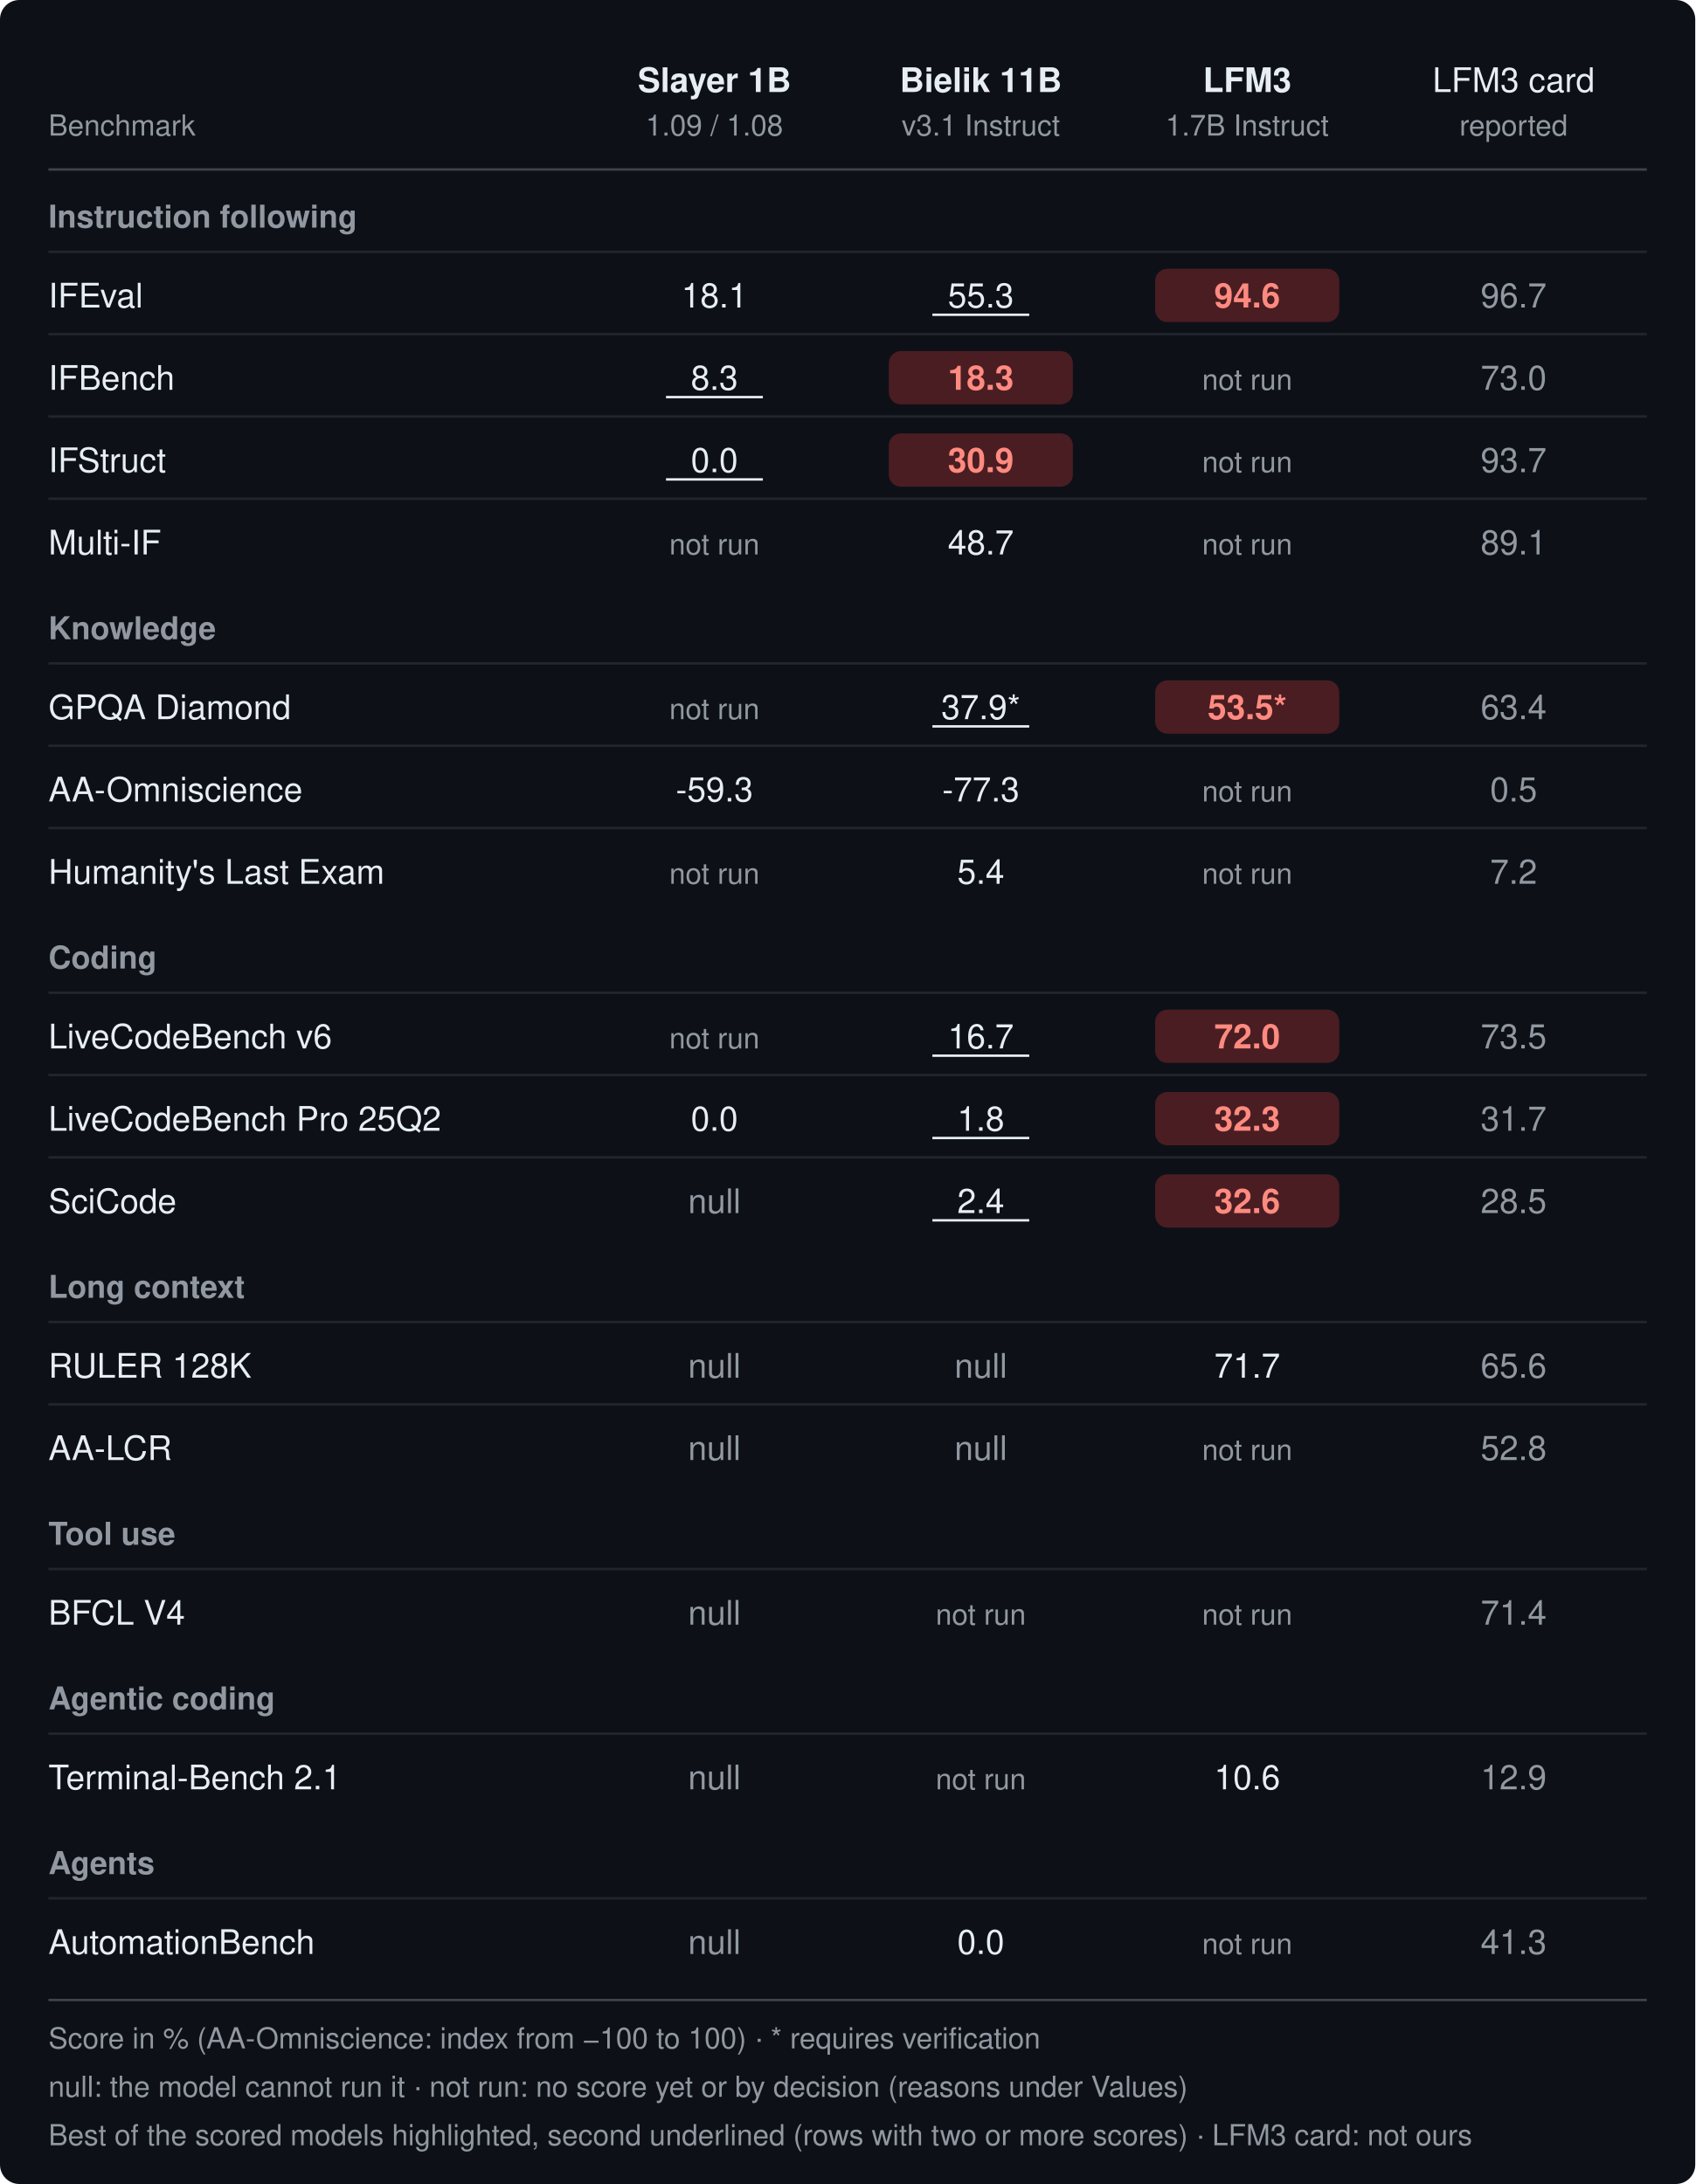
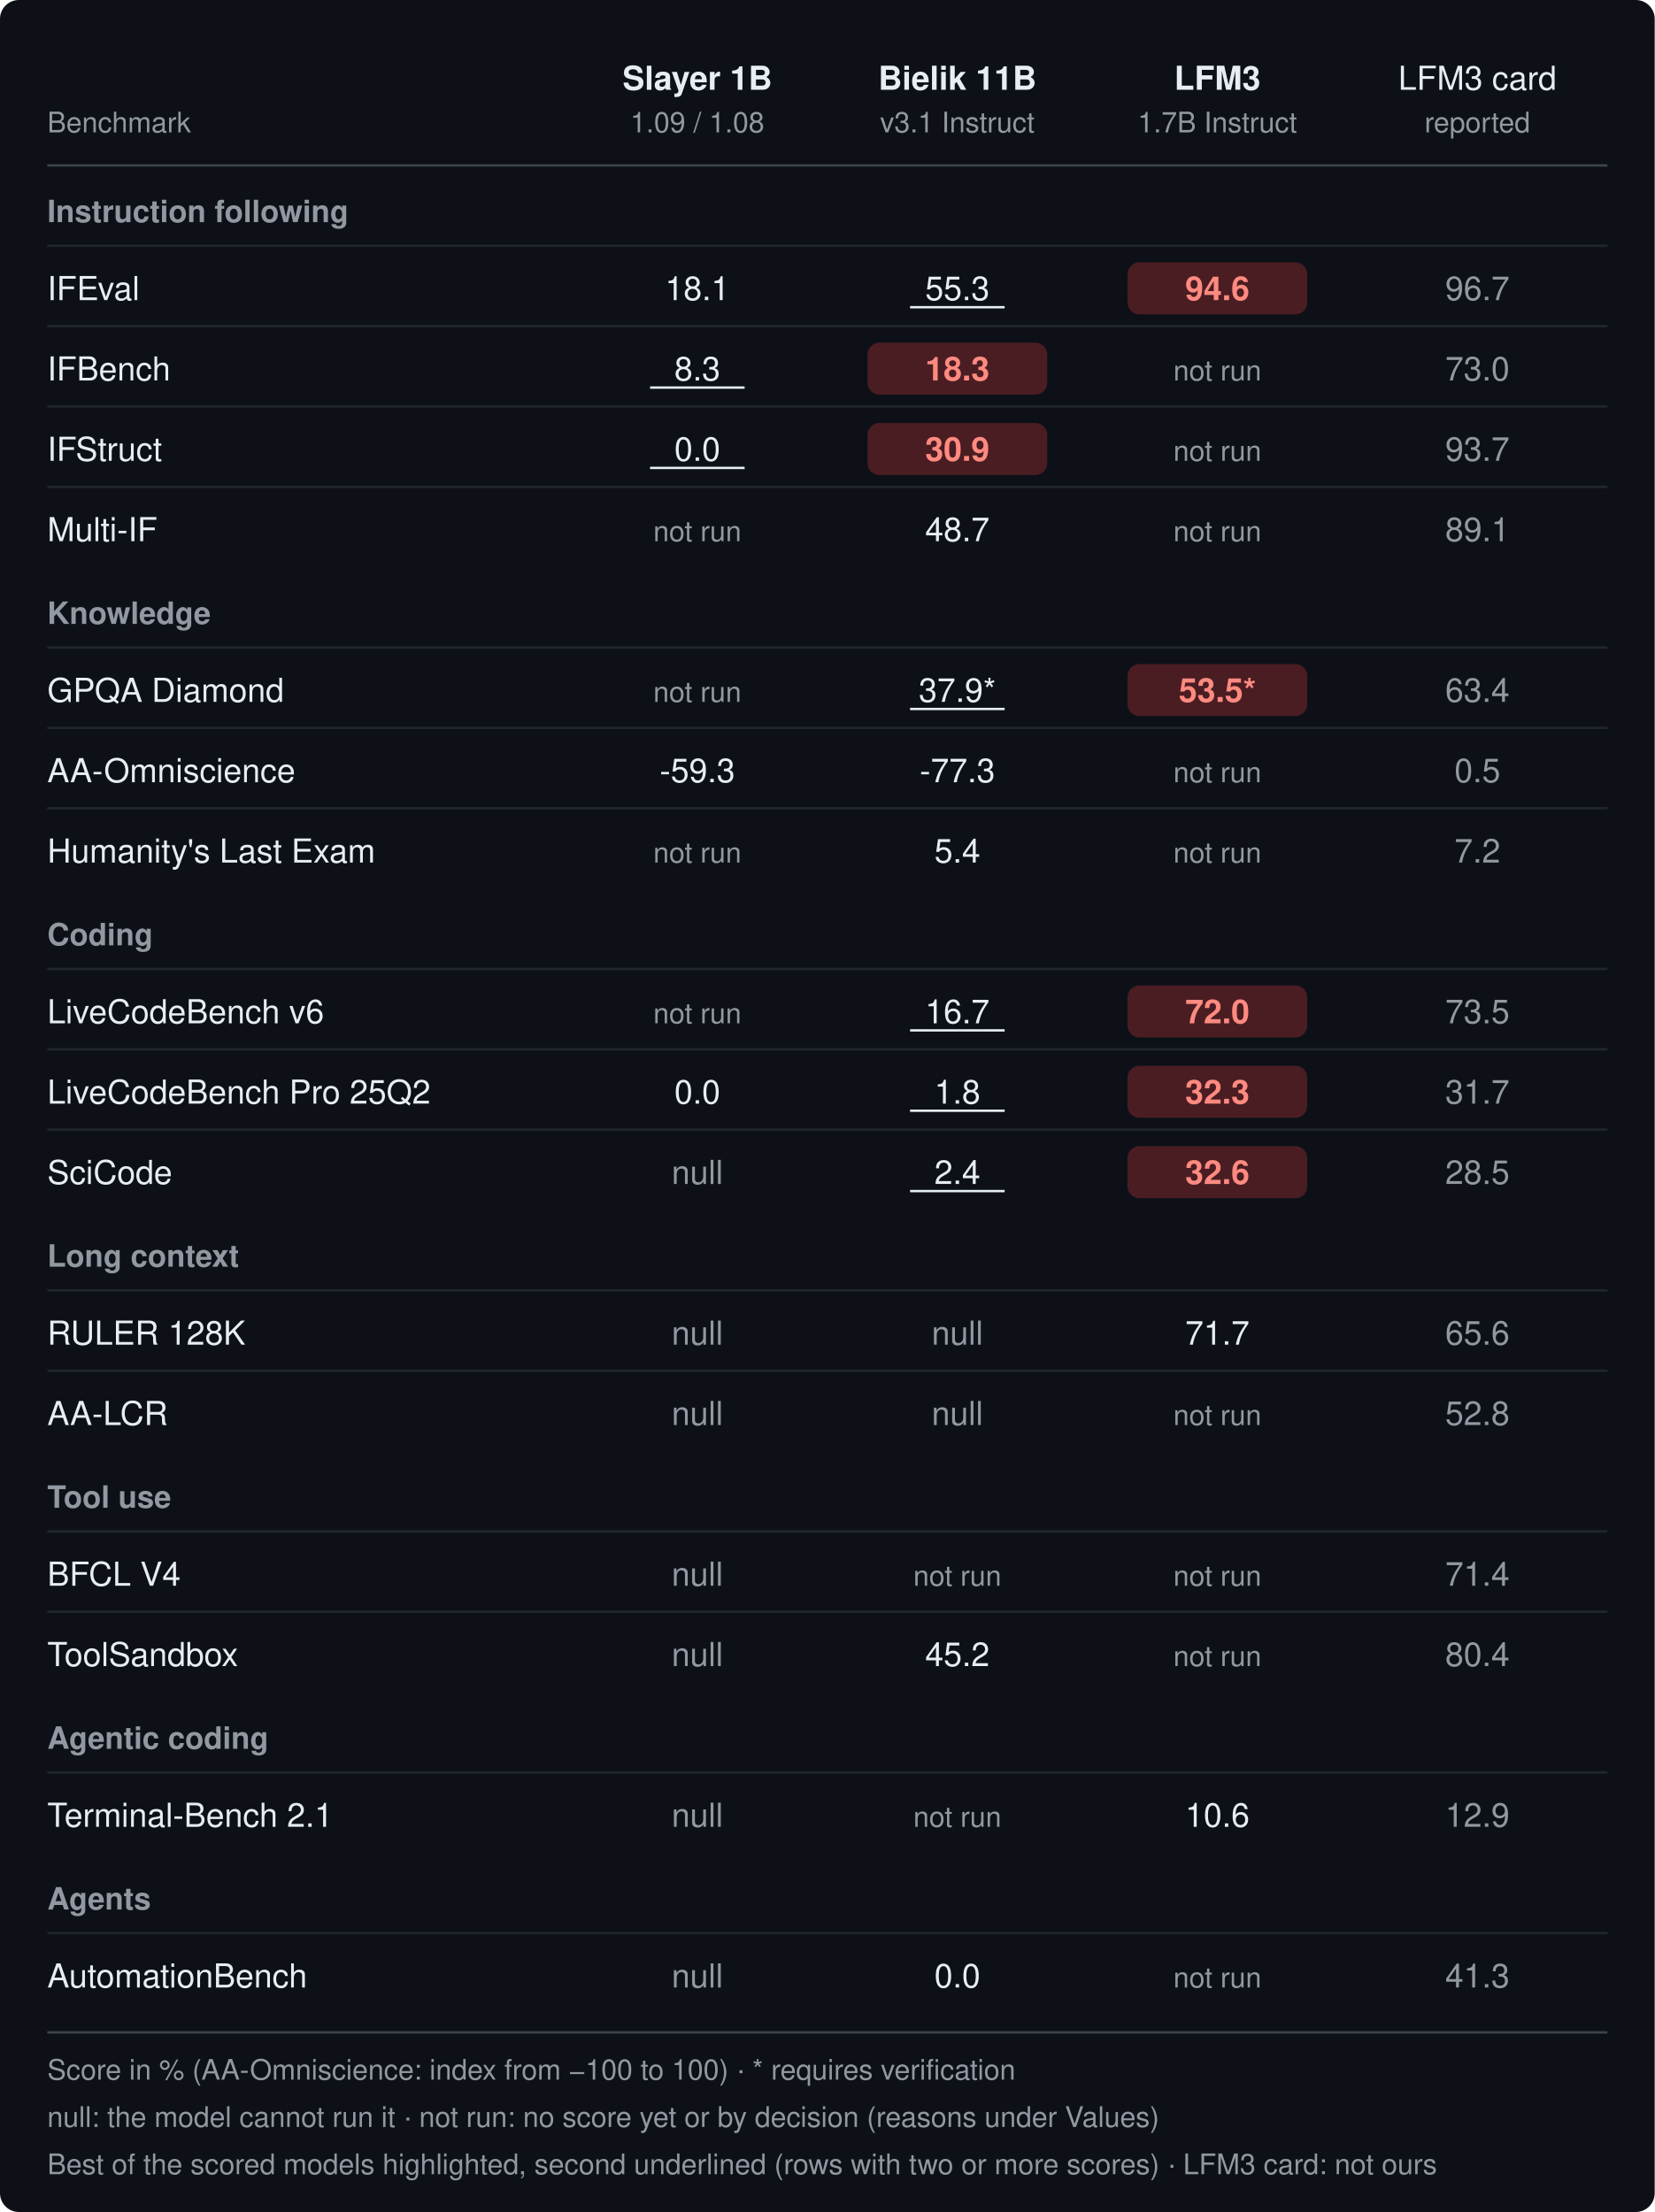
- <svg xmlns="http://www.w3.org/2000/svg" width="700" height="902" viewBox="0 0 700 902" font-family="-apple-system, BlinkMacSystemFont, 'Segoe UI', Helvetica, Arial, sans-serif" font-size="14" fill="#e6edf3">
-   <rect width="700" height="902" rx="8" fill="#0d1117" />
+ <svg xmlns="http://www.w3.org/2000/svg" width="700" height="936" viewBox="0 0 700 936" font-family="-apple-system, BlinkMacSystemFont, 'Segoe UI', Helvetica, Arial, sans-serif" font-size="14" fill="#e6edf3">
+   <rect width="700" height="936" rx="8" fill="#0d1117" />
  <text x="295.0" y="38" text-anchor="middle" font-weight="600">Slayer 1B</text>
  <text x="295.0" y="56" text-anchor="middle" font-size="12" fill="#9198a1">1.09 / 1.08</text>
  <text x="405.0" y="38" text-anchor="middle" font-weight="600">Bielik 11B</text>
  <text x="405.0" y="56" text-anchor="middle" font-size="12" fill="#9198a1">v3.1 Instruct</text>
  <text x="515.0" y="38" text-anchor="middle" font-weight="600">LFM3</text>
  <text x="515.0" y="56" text-anchor="middle" font-size="12" fill="#9198a1">1.7B Instruct</text>
  <text x="625.0" y="38" text-anchor="middle" font-weight="400">LFM3 card</text>
  <text x="625.0" y="56" text-anchor="middle" font-size="12" fill="#9198a1">reported</text>
  <text x="20" y="56" font-size="12" fill="#9198a1">Benchmark</text>
  <line x1="20" x2="680" y1="70" y2="70" stroke="#3d444d" />
  <text x="20" y="94" font-size="13" font-weight="600" fill="#9198a1">Instruction following</text>
  <line x1="20" x2="680" y1="104" y2="104" stroke="#21262d" />
  <text x="20" y="127">IFEval</text>
  <text x="295.0" y="127" text-anchor="middle" data-benchmark="ifeval" data-model="slayer1b-1.08" data-rank="3">18.1</text>
  <line x1="385.0" x2="425.0" y1="130" y2="130" stroke="#e6edf3" />
  <text x="405.0" y="127" text-anchor="middle" data-benchmark="ifeval" data-model="bielik-11b-v3.1" data-rank="2">55.3</text>
  <rect x="477.0" y="111" width="76" height="22" rx="5" fill="#4a1d22" />
  <text x="515.0" y="127" text-anchor="middle" font-weight="700" fill="#ff8a80" data-benchmark="ifeval" data-model="lfm3-1.7b-ifeval" data-rank="1">94.6</text>
  <text x="625.0" y="127" text-anchor="middle" fill="#9198a1" data-card="ifeval">96.7</text>
  <line x1="20" x2="680" y1="138" y2="138" stroke="#21262d" />
  <text x="20" y="161">IFBench</text>
  <line x1="275.0" x2="315.0" y1="164" y2="164" stroke="#e6edf3" />
  <text x="295.0" y="161" text-anchor="middle" data-benchmark="ifbench" data-model="slayer1b-60000" data-rank="2">8.3</text>
  <rect x="367.0" y="145" width="76" height="22" rx="5" fill="#4a1d22" />
  <text x="405.0" y="161" text-anchor="middle" font-weight="700" fill="#ff8a80" data-benchmark="ifbench" data-model="bielik-11b-v3.1-vllm" data-rank="1">18.3</text>
  <text x="515.0" y="161" text-anchor="middle" fill="#9198a1" font-size="12" data-benchmark="ifbench" data-model="" data-rank="0">not run</text>
  <text x="625.0" y="161" text-anchor="middle" fill="#9198a1" data-card="ifbench">73.0</text>
  <line x1="20" x2="680" y1="172" y2="172" stroke="#21262d" />
  <text x="20" y="195">IFStruct</text>
  <line x1="275.0" x2="315.0" y1="198" y2="198" stroke="#e6edf3" />
  <text x="295.0" y="195" text-anchor="middle" data-benchmark="ifstruct" data-model="slayer1b-60000" data-rank="2">0.0</text>
  <rect x="367.0" y="179" width="76" height="22" rx="5" fill="#4a1d22" />
  <text x="405.0" y="195" text-anchor="middle" font-weight="700" fill="#ff8a80" data-benchmark="ifstruct" data-model="bielik-11b-v3.1-vllm" data-rank="1">30.9</text>
  <text x="515.0" y="195" text-anchor="middle" fill="#9198a1" font-size="12" data-benchmark="ifstruct" data-model="" data-rank="0">not run</text>
  <text x="625.0" y="195" text-anchor="middle" fill="#9198a1" data-card="ifstruct">93.7</text>
  <line x1="20" x2="680" y1="206" y2="206" stroke="#21262d" />
  <text x="20" y="229">Multi-IF</text>
  <text x="295.0" y="229" text-anchor="middle" fill="#9198a1" font-size="12" data-benchmark="multi-if" data-model="slayer1b-60000" data-rank="0">not run</text>
  <text x="405.0" y="229" text-anchor="middle" data-benchmark="multi-if" data-model="bielik-11b-v3.1-vllm" data-rank="0">48.7</text>
  <text x="515.0" y="229" text-anchor="middle" fill="#9198a1" font-size="12" data-benchmark="multi-if" data-model="" data-rank="0">not run</text>
  <text x="625.0" y="229" text-anchor="middle" fill="#9198a1" data-card="multi-if">89.1</text>
  <text x="20" y="264" font-size="13" font-weight="600" fill="#9198a1">Knowledge</text>
  <line x1="20" x2="680" y1="274" y2="274" stroke="#21262d" />
  <text x="20" y="297">GPQA Diamond</text>
  <text x="295.0" y="297" text-anchor="middle" fill="#9198a1" font-size="12" data-benchmark="gpqa-diamond" data-model="slayer1b-1.09-k70000" data-rank="0">not run</text>
  <line x1="385.0" x2="425.0" y1="300" y2="300" stroke="#e6edf3" />
  <text x="405.0" y="297" text-anchor="middle" data-benchmark="gpqa-diamond" data-model="bielik-11b-v3.1" data-rank="2">37.9*</text>
  <rect x="477.0" y="281" width="76" height="22" rx="5" fill="#4a1d22" />
  <text x="515.0" y="297" text-anchor="middle" font-weight="700" fill="#ff8a80" data-benchmark="gpqa-diamond" data-model="lfm3-1.7b" data-rank="1">53.5*</text>
  <text x="625.0" y="297" text-anchor="middle" fill="#9198a1" data-card="gpqa-diamond">63.4</text>
  <line x1="20" x2="680" y1="308" y2="308" stroke="#21262d" />
  <text x="20" y="331">AA-Omniscience</text>
  <text x="295.0" y="331" text-anchor="middle" data-benchmark="aa-omniscience" data-model="slayer1b-60000" data-rank="0">-59.3</text>
  <text x="405.0" y="331" text-anchor="middle" data-benchmark="aa-omniscience" data-model="bielik-11b-v3.1-vllm" data-rank="0">-77.3</text>
  <text x="515.0" y="331" text-anchor="middle" fill="#9198a1" font-size="12" data-benchmark="aa-omniscience" data-model="" data-rank="0">not run</text>
  <text x="625.0" y="331" text-anchor="middle" fill="#9198a1" data-card="aa-omniscience">0.5</text>
  <line x1="20" x2="680" y1="342" y2="342" stroke="#21262d" />
  <text x="20" y="365">Humanity's Last Exam</text>
  <text x="295.0" y="365" text-anchor="middle" fill="#9198a1" font-size="12" data-benchmark="hle" data-model="slayer1b-1.09-k70000" data-rank="0">not run</text>
  <text x="405.0" y="365" text-anchor="middle" data-benchmark="hle" data-model="bielik-11b-v3.1" data-rank="0">5.4</text>
  <text x="515.0" y="365" text-anchor="middle" fill="#9198a1" font-size="12" data-benchmark="hle" data-model="lfm3-1.7b" data-rank="0">not run</text>
  <text x="625.0" y="365" text-anchor="middle" fill="#9198a1" data-card="hle">7.2</text>
  <text x="20" y="400" font-size="13" font-weight="600" fill="#9198a1">Coding</text>
  <line x1="20" x2="680" y1="410" y2="410" stroke="#21262d" />
  <text x="20" y="433">LiveCodeBench v6</text>
  <text x="295.0" y="433" text-anchor="middle" fill="#9198a1" font-size="12" data-benchmark="livecodebench-v6" data-model="slayer1b-1.09-k70000" data-rank="0">not run</text>
  <line x1="385.0" x2="425.0" y1="436" y2="436" stroke="#e6edf3" />
  <text x="405.0" y="433" text-anchor="middle" data-benchmark="livecodebench-v6" data-model="bielik-11b-v3.1" data-rank="2">16.7</text>
  <rect x="477.0" y="417" width="76" height="22" rx="5" fill="#4a1d22" />
  <text x="515.0" y="433" text-anchor="middle" font-weight="700" fill="#ff8a80" data-benchmark="livecodebench-v6" data-model="lfm3-1.7b" data-rank="1">72.0</text>
  <text x="625.0" y="433" text-anchor="middle" fill="#9198a1" data-card="livecodebench-v6">73.5</text>
  <line x1="20" x2="680" y1="444" y2="444" stroke="#21262d" />
  <text x="20" y="467">LiveCodeBench Pro 25Q2</text>
  <text x="295.0" y="467" text-anchor="middle" data-benchmark="livecodebench-pro-25q2" data-model="slayer1b-1.09-k70000" data-rank="3">0.0</text>
  <line x1="385.0" x2="425.0" y1="470" y2="470" stroke="#e6edf3" />
  <text x="405.0" y="467" text-anchor="middle" data-benchmark="livecodebench-pro-25q2" data-model="bielik-11b-v3.1" data-rank="2">1.8</text>
  <rect x="477.0" y="451" width="76" height="22" rx="5" fill="#4a1d22" />
  <text x="515.0" y="467" text-anchor="middle" font-weight="700" fill="#ff8a80" data-benchmark="livecodebench-pro-25q2" data-model="lfm3-1.7b" data-rank="1">32.3</text>
  <text x="625.0" y="467" text-anchor="middle" fill="#9198a1" data-card="livecodebench-pro-25q2">31.7</text>
  <line x1="20" x2="680" y1="478" y2="478" stroke="#21262d" />
  <text x="20" y="501">SciCode</text>
  <text x="295.0" y="501" text-anchor="middle" fill="#9198a1" data-benchmark="scicode" data-model="slayer1b-1.09-k70000" data-rank="0">null</text>
  <line x1="385.0" x2="425.0" y1="504" y2="504" stroke="#e6edf3" />
  <text x="405.0" y="501" text-anchor="middle" data-benchmark="scicode" data-model="bielik-11b-v3.1" data-rank="2">2.4</text>
  <rect x="477.0" y="485" width="76" height="22" rx="5" fill="#4a1d22" />
  <text x="515.0" y="501" text-anchor="middle" font-weight="700" fill="#ff8a80" data-benchmark="scicode" data-model="lfm3-1.7b" data-rank="1">32.6</text>
  <text x="625.0" y="501" text-anchor="middle" fill="#9198a1" data-card="scicode">28.5</text>
  <text x="20" y="536" font-size="13" font-weight="600" fill="#9198a1">Long context</text>
  <line x1="20" x2="680" y1="546" y2="546" stroke="#21262d" />
  <text x="20" y="569">RULER 128K</text>
  <text x="295.0" y="569" text-anchor="middle" fill="#9198a1" data-benchmark="ruler-128k" data-model="slayer1b-1.09-k70000" data-rank="0">null</text>
  <text x="405.0" y="569" text-anchor="middle" fill="#9198a1" data-benchmark="ruler-128k" data-model="bielik-11b-v3.1" data-rank="0">null</text>
  <text x="515.0" y="569" text-anchor="middle" data-benchmark="ruler-128k" data-model="lfm3-1.7b" data-rank="0">71.7</text>
  <text x="625.0" y="569" text-anchor="middle" fill="#9198a1" data-card="ruler-128k">65.6</text>
  <line x1="20" x2="680" y1="580" y2="580" stroke="#21262d" />
  <text x="20" y="603">AA-LCR</text>
  <text x="295.0" y="603" text-anchor="middle" fill="#9198a1" data-benchmark="aa-lcr" data-model="slayer1b-1.09-k70000" data-rank="0">null</text>
  <text x="405.0" y="603" text-anchor="middle" fill="#9198a1" data-benchmark="aa-lcr" data-model="bielik-11b-v3.1" data-rank="0">null</text>
  <text x="515.0" y="603" text-anchor="middle" fill="#9198a1" font-size="12" data-benchmark="aa-lcr" data-model="" data-rank="0">not run</text>
  <text x="625.0" y="603" text-anchor="middle" fill="#9198a1" data-card="aa-lcr">52.8</text>
  <text x="20" y="638" font-size="13" font-weight="600" fill="#9198a1">Tool use</text>
  <line x1="20" x2="680" y1="648" y2="648" stroke="#21262d" />
  <text x="20" y="671">BFCL V4</text>
  <text x="295.0" y="671" text-anchor="middle" fill="#9198a1" data-benchmark="bfcl-v4" data-model="slayer1b-60000" data-rank="0">null</text>
  <text x="405.0" y="671" text-anchor="middle" fill="#9198a1" font-size="12" data-benchmark="bfcl-v4" data-model="bielik-11b-v3.1-vllm" data-rank="0">not run</text>
  <text x="515.0" y="671" text-anchor="middle" fill="#9198a1" font-size="12" data-benchmark="bfcl-v4" data-model="" data-rank="0">not run</text>
  <text x="625.0" y="671" text-anchor="middle" fill="#9198a1" data-card="bfcl-v4">71.4</text>
-   <text x="20" y="706" font-size="13" font-weight="600" fill="#9198a1">Agentic coding</text>
-   <line x1="20" x2="680" y1="716" y2="716" stroke="#21262d" />
-   <text x="20" y="739">Terminal-Bench 2.1</text>
-   <text x="295.0" y="739" text-anchor="middle" fill="#9198a1" data-benchmark="terminal-bench-2-1" data-model="slayer1b-1.09-k70000" data-rank="0">null</text>
-   <text x="405.0" y="739" text-anchor="middle" fill="#9198a1" font-size="12" data-benchmark="terminal-bench-2-1" data-model="" data-rank="0">not run</text>
-   <text x="515.0" y="739" text-anchor="middle" data-benchmark="terminal-bench-2-1" data-model="lfm3-1.7b" data-rank="0">10.6</text>
-   <text x="625.0" y="739" text-anchor="middle" fill="#9198a1" data-card="terminal-bench-2-1">12.9</text>
-   <text x="20" y="774" font-size="13" font-weight="600" fill="#9198a1">Agents</text>
-   <line x1="20" x2="680" y1="784" y2="784" stroke="#21262d" />
-   <text x="20" y="807">AutomationBench</text>
-   <text x="295.0" y="807" text-anchor="middle" fill="#9198a1" data-benchmark="automationbench" data-model="slayer1b-60000" data-rank="0">null</text>
-   <text x="405.0" y="807" text-anchor="middle" data-benchmark="automationbench" data-model="bielik-11b-v3.1-vllm" data-rank="0">0.0</text>
-   <text x="515.0" y="807" text-anchor="middle" fill="#9198a1" font-size="12" data-benchmark="automationbench" data-model="" data-rank="0">not run</text>
-   <text x="625.0" y="807" text-anchor="middle" fill="#9198a1" data-card="automationbench">41.3</text>
-   <line x1="20" x2="680" y1="826" y2="826" stroke="#3d444d" />
-   <text x="20" y="846" font-size="12" fill="#9198a1">Score in % (AA-Omniscience: index from −100 to 100) · * requires verification</text>
-   <text x="20" y="866" font-size="12" fill="#9198a1">null: the model cannot run it · not run: no score yet or by decision (reasons under Values)</text>
-   <text x="20" y="886" font-size="12" fill="#9198a1">Best of the scored models highlighted, second underlined (rows with two or more scores) · LFM3 card: not ours</text>
+   <line x1="20" x2="680" y1="682" y2="682" stroke="#21262d" />
+   <text x="20" y="705">ToolSandbox</text>
+   <text x="295.0" y="705" text-anchor="middle" fill="#9198a1" data-benchmark="toolsandbox" data-model="slayer1b-1.09-k70000" data-rank="0">null</text>
+   <text x="405.0" y="705" text-anchor="middle" data-benchmark="toolsandbox" data-model="bielik-11b-v3.1" data-rank="0">45.2</text>
+   <text x="515.0" y="705" text-anchor="middle" fill="#9198a1" font-size="12" data-benchmark="toolsandbox" data-model="lfm3-1.7b" data-rank="0">not run</text>
+   <text x="625.0" y="705" text-anchor="middle" fill="#9198a1" data-card="toolsandbox">80.4</text>
+   <text x="20" y="740" font-size="13" font-weight="600" fill="#9198a1">Agentic coding</text>
+   <line x1="20" x2="680" y1="750" y2="750" stroke="#21262d" />
+   <text x="20" y="773">Terminal-Bench 2.1</text>
+   <text x="295.0" y="773" text-anchor="middle" fill="#9198a1" data-benchmark="terminal-bench-2-1" data-model="slayer1b-1.09-k70000" data-rank="0">null</text>
+   <text x="405.0" y="773" text-anchor="middle" fill="#9198a1" font-size="12" data-benchmark="terminal-bench-2-1" data-model="" data-rank="0">not run</text>
+   <text x="515.0" y="773" text-anchor="middle" data-benchmark="terminal-bench-2-1" data-model="lfm3-1.7b" data-rank="0">10.6</text>
+   <text x="625.0" y="773" text-anchor="middle" fill="#9198a1" data-card="terminal-bench-2-1">12.9</text>
+   <text x="20" y="808" font-size="13" font-weight="600" fill="#9198a1">Agents</text>
+   <line x1="20" x2="680" y1="818" y2="818" stroke="#21262d" />
+   <text x="20" y="841">AutomationBench</text>
+   <text x="295.0" y="841" text-anchor="middle" fill="#9198a1" data-benchmark="automationbench" data-model="slayer1b-60000" data-rank="0">null</text>
+   <text x="405.0" y="841" text-anchor="middle" data-benchmark="automationbench" data-model="bielik-11b-v3.1-vllm" data-rank="0">0.0</text>
+   <text x="515.0" y="841" text-anchor="middle" fill="#9198a1" font-size="12" data-benchmark="automationbench" data-model="" data-rank="0">not run</text>
+   <text x="625.0" y="841" text-anchor="middle" fill="#9198a1" data-card="automationbench">41.3</text>
+   <line x1="20" x2="680" y1="860" y2="860" stroke="#3d444d" />
+   <text x="20" y="880" font-size="12" fill="#9198a1">Score in % (AA-Omniscience: index from −100 to 100) · * requires verification</text>
+   <text x="20" y="900" font-size="12" fill="#9198a1">null: the model cannot run it · not run: no score yet or by decision (reasons under Values)</text>
+   <text x="20" y="920" font-size="12" fill="#9198a1">Best of the scored models highlighted, second underlined (rows with two or more scores) · LFM3 card: not ours</text>
</svg>
